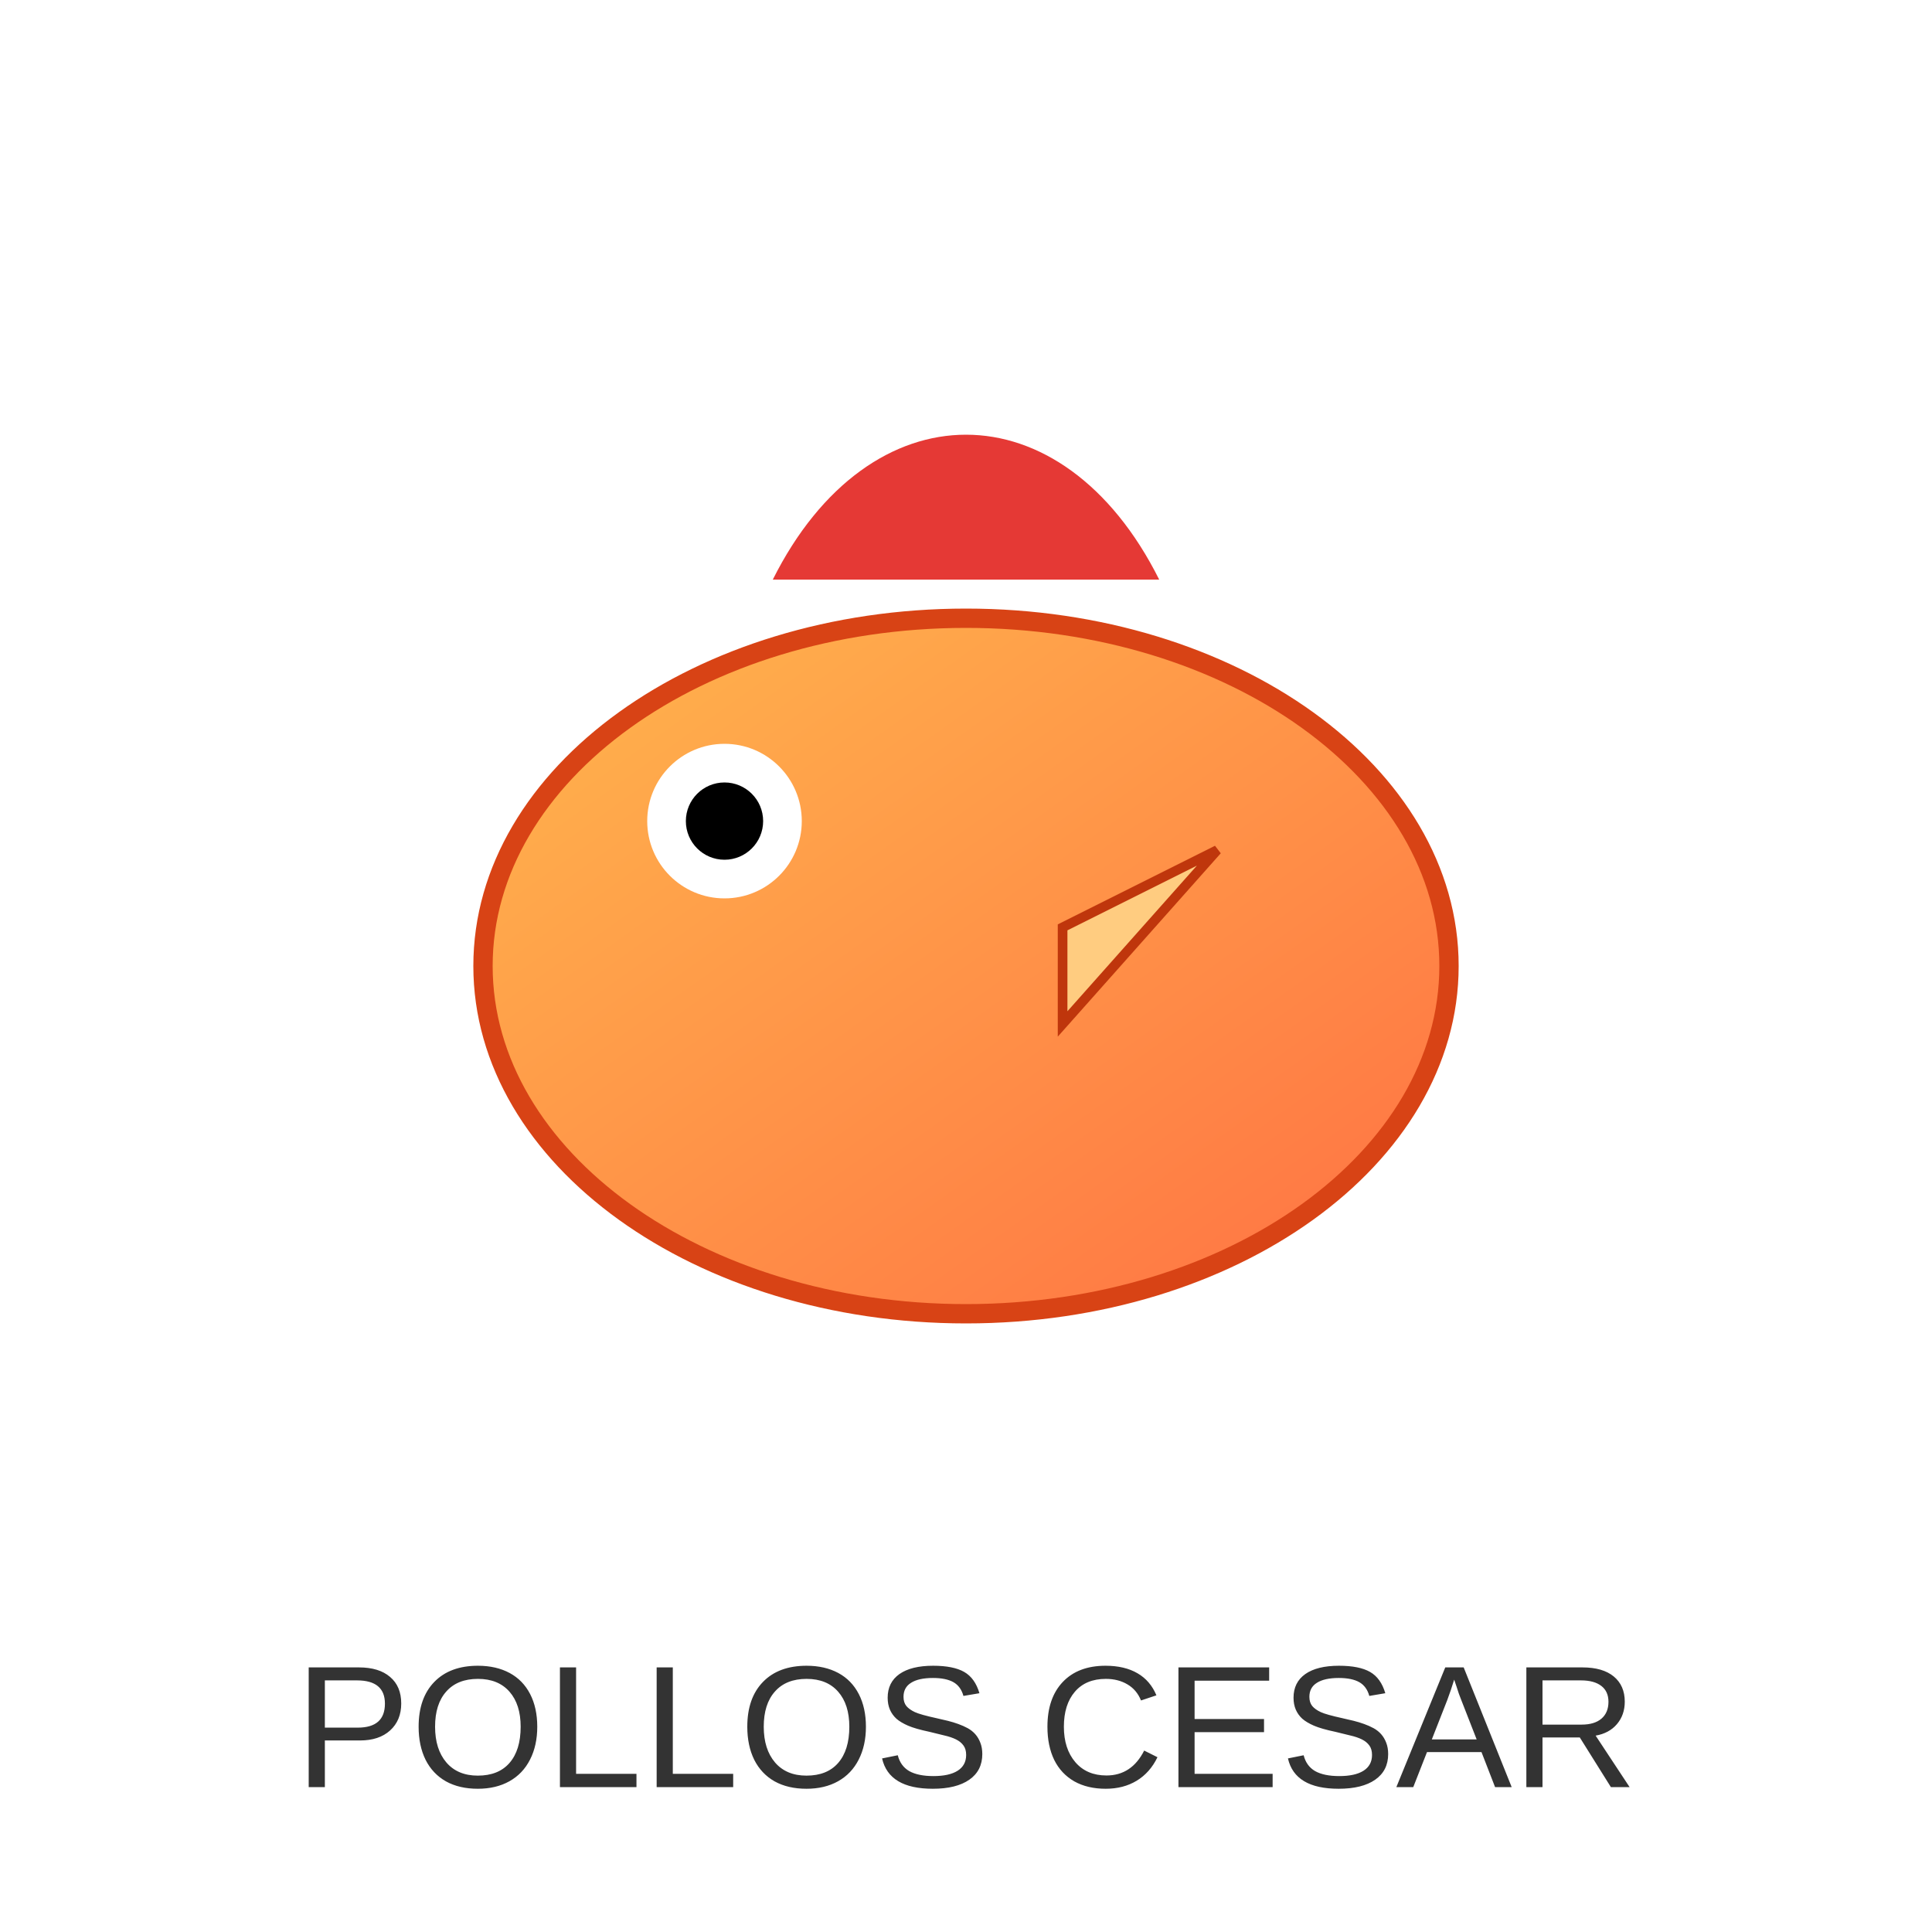
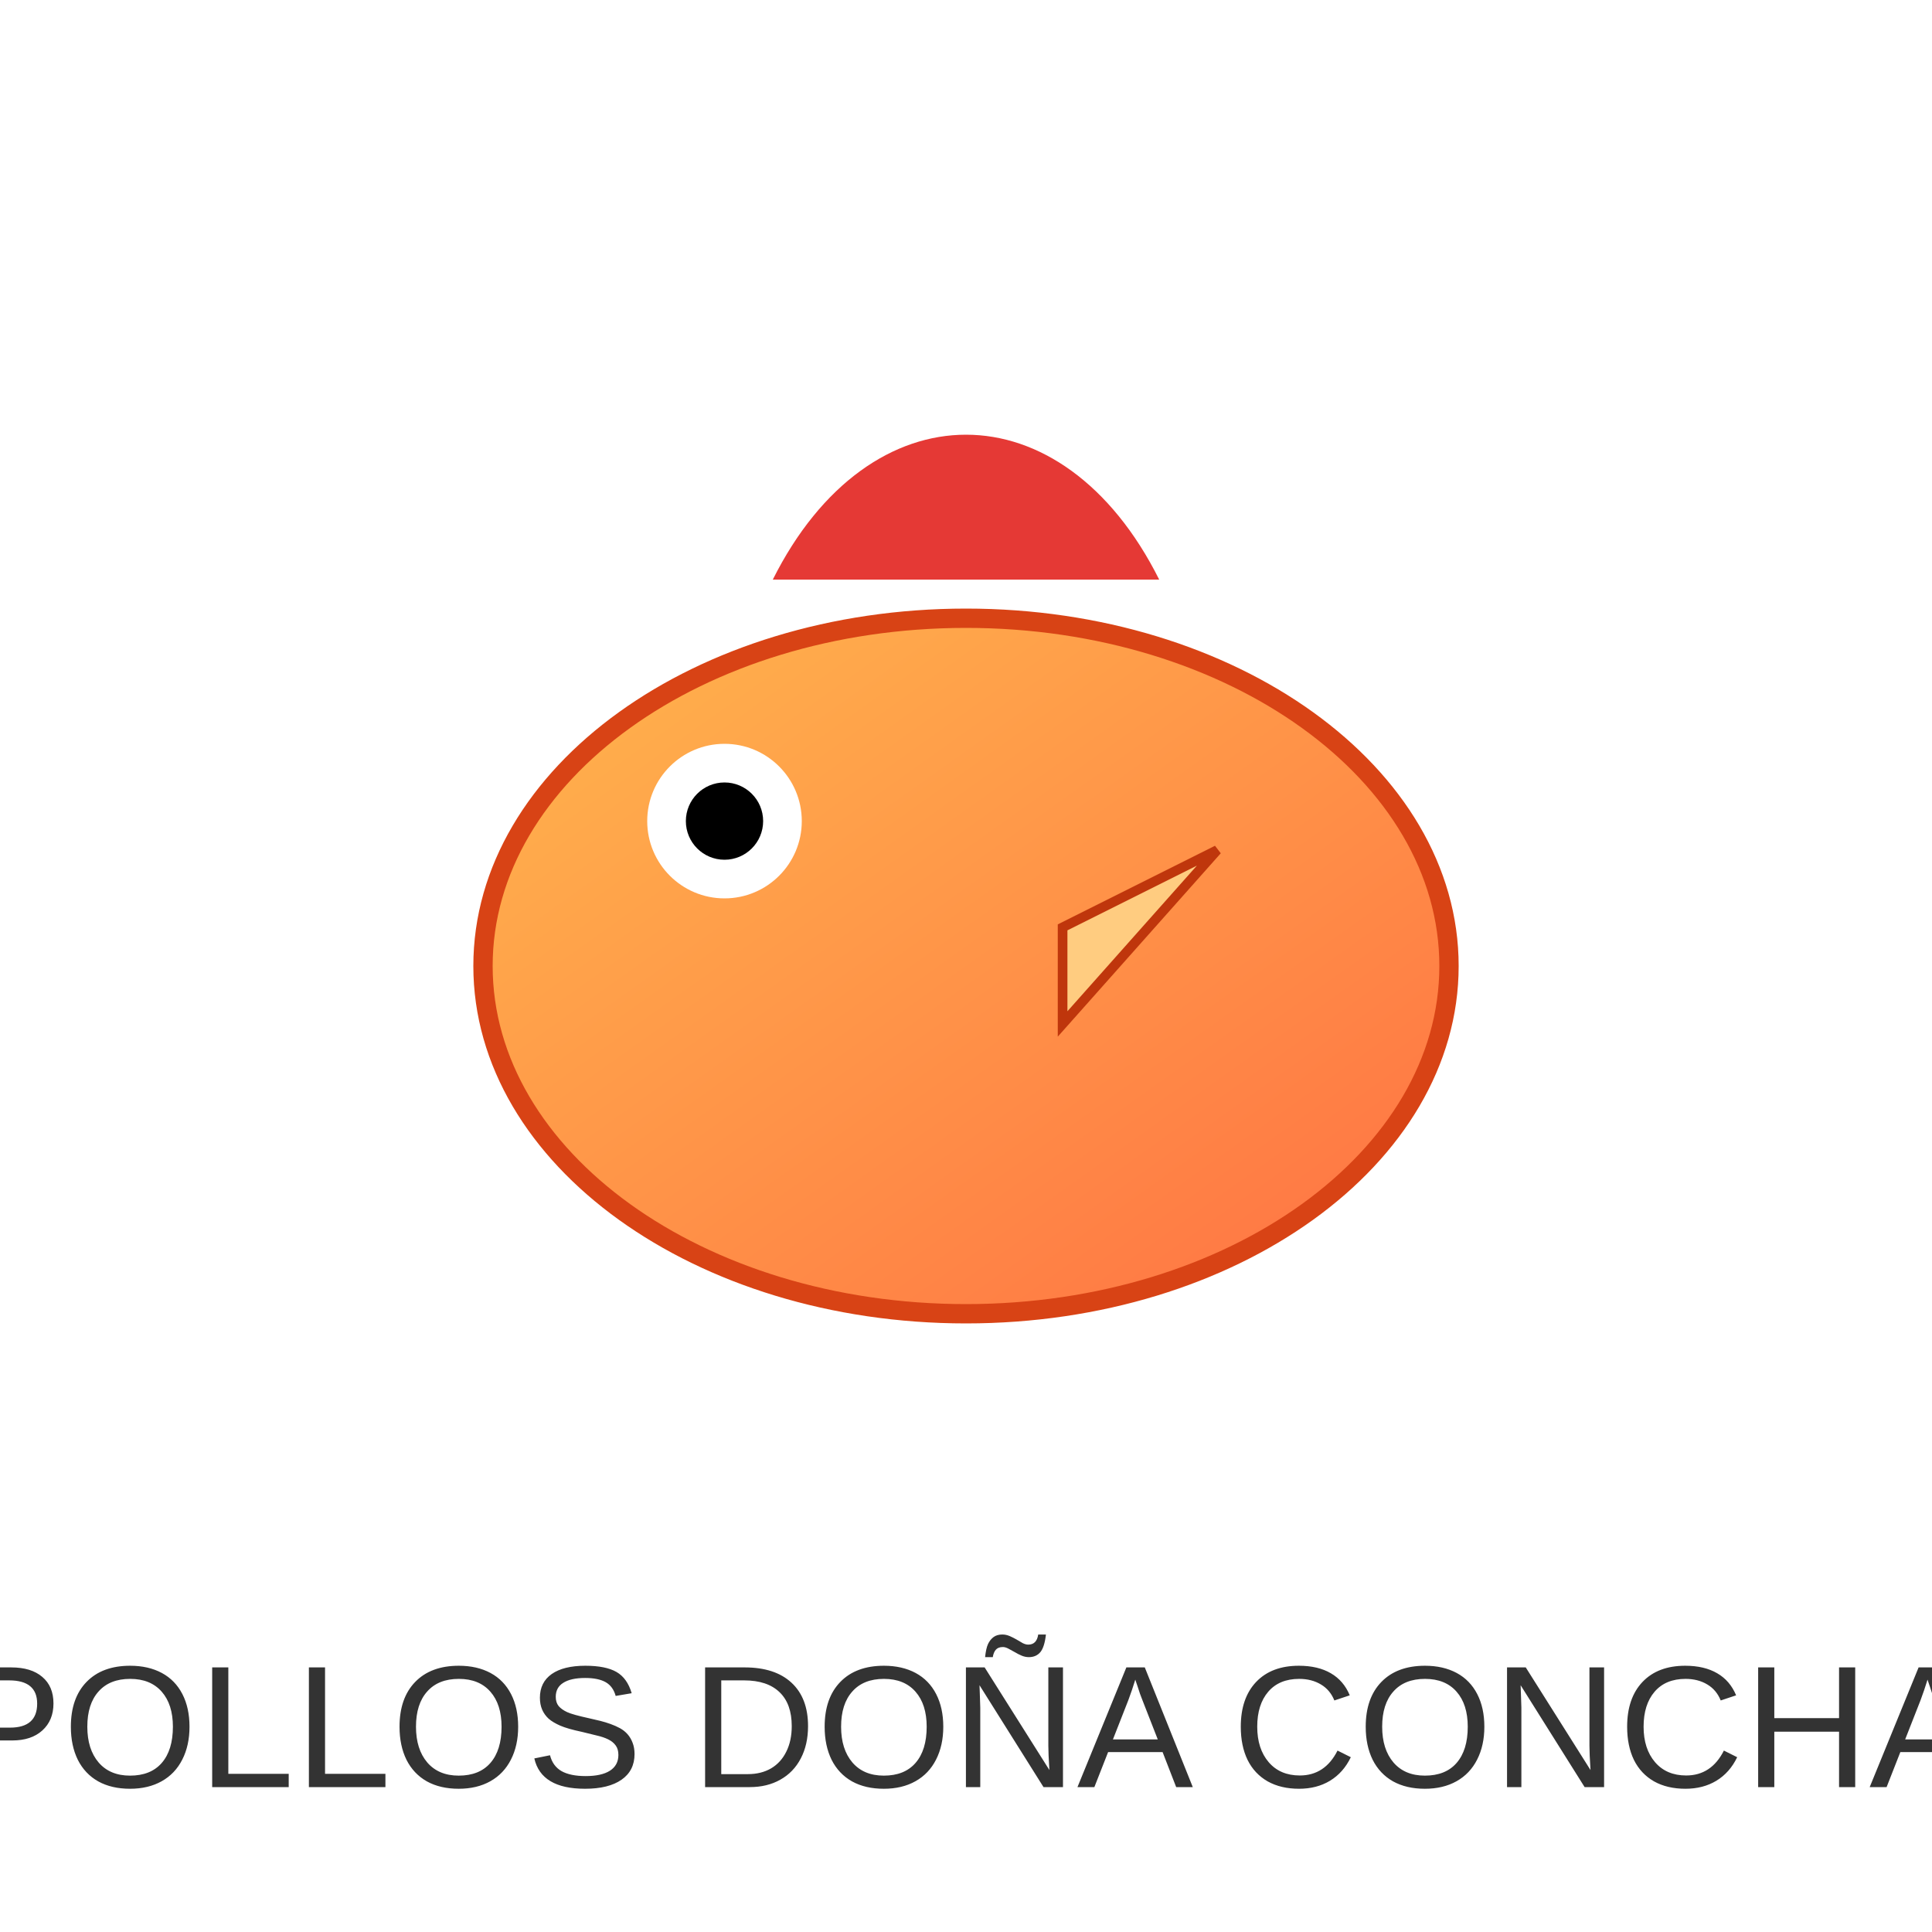
<svg xmlns="http://www.w3.org/2000/svg" width="200" height="200" viewBox="0 0 200 200">
  <defs>
    <linearGradient id="g1" x1="0%" y1="0%" x2="100%" y2="100%">
      <stop offset="0%" stop-color="#ffb74d" />
      <stop offset="100%" stop-color="#ff7043" />
    </linearGradient>
  </defs>
  <rect width="100%" height="100%" fill="white" />
  <g transform="translate(40,30)">
    <ellipse cx="60" cy="70" rx="50" ry="36" fill="url(#g1)" stroke="#d84315" stroke-width="2" />
    <circle cx="35" cy="55" r="8" fill="#fff" />
    <circle cx="35" cy="55" r="4" fill="#000" />
    <polygon points="70,66 86,58 70,76" fill="#ffcc80" stroke="#bf360c" stroke-width="1" />
    <path d="M40 30 C50 10, 70 10, 80 30" fill="#e53935" />
  </g>
-   <text x="100" y="185" font-family="Arial, Helvetica, sans-serif" font-size="18" text-anchor="middle" fill="#333">POLLOS CESAR</text>
+   <text x="100" y="185" font-family="Arial, Helvetica, sans-serif" font-size="18" text-anchor="middle" fill="#333">POLLOS DOÑA CONCHA</text>
</svg>
